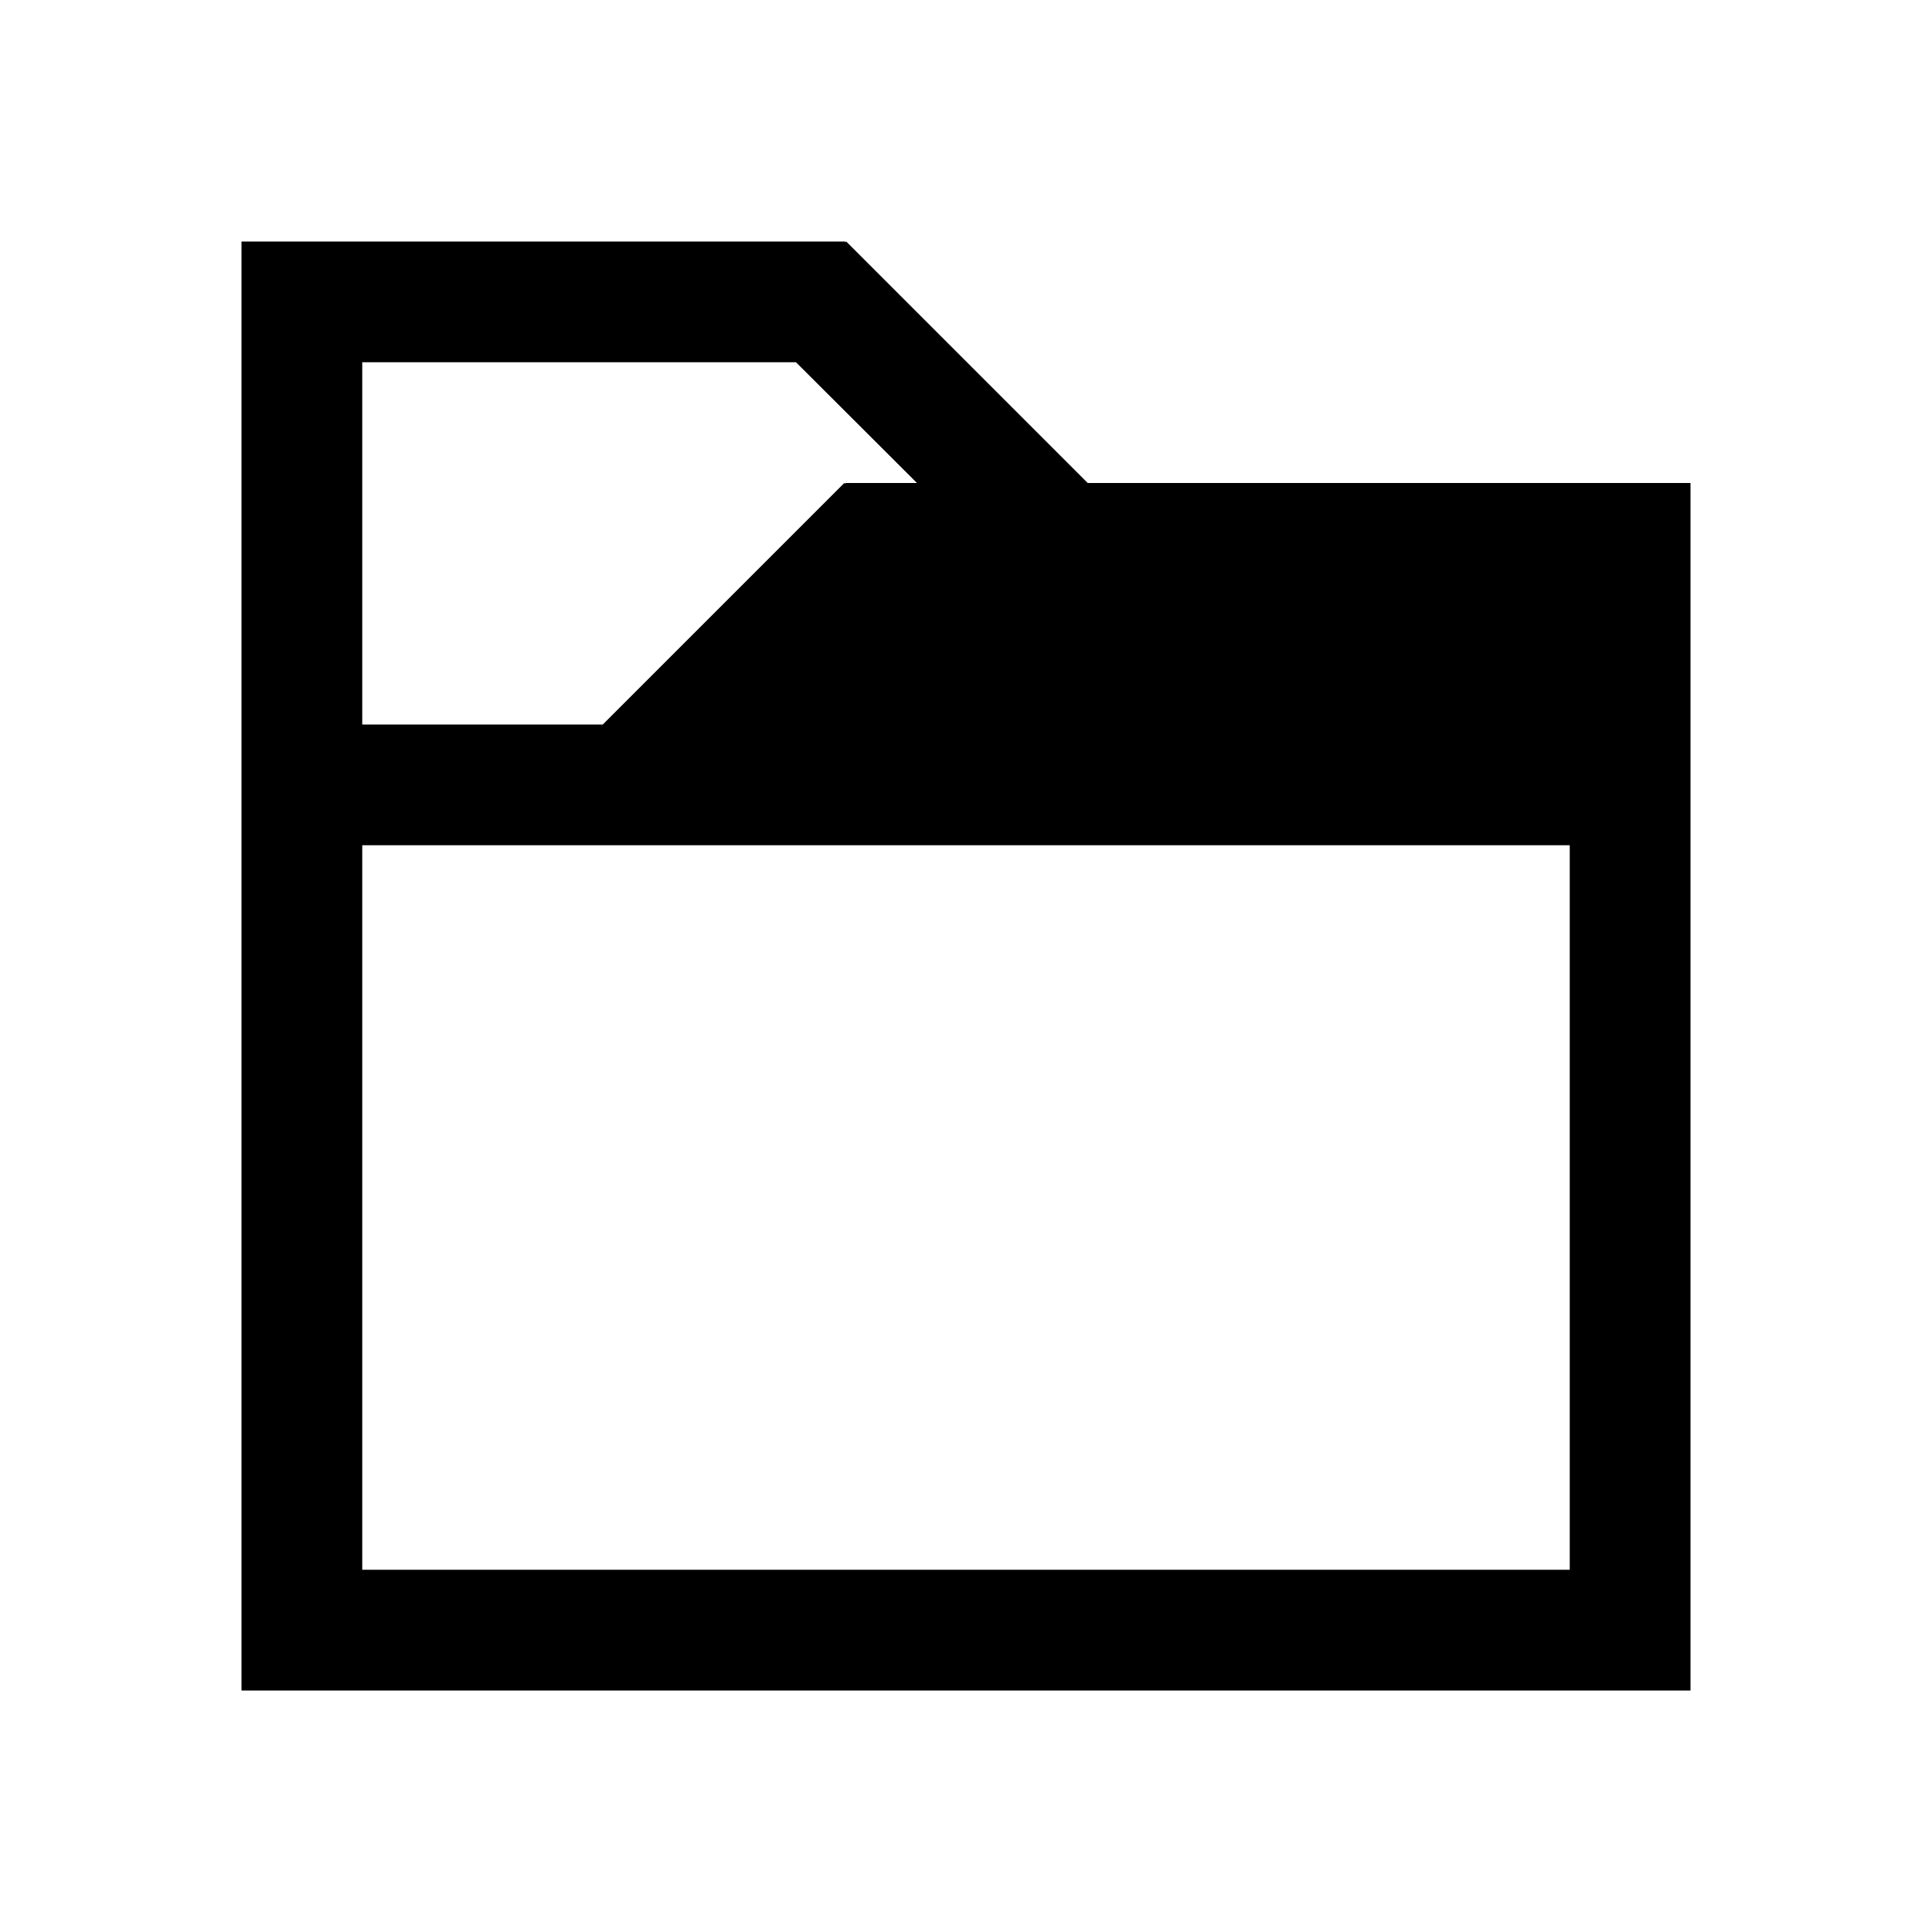
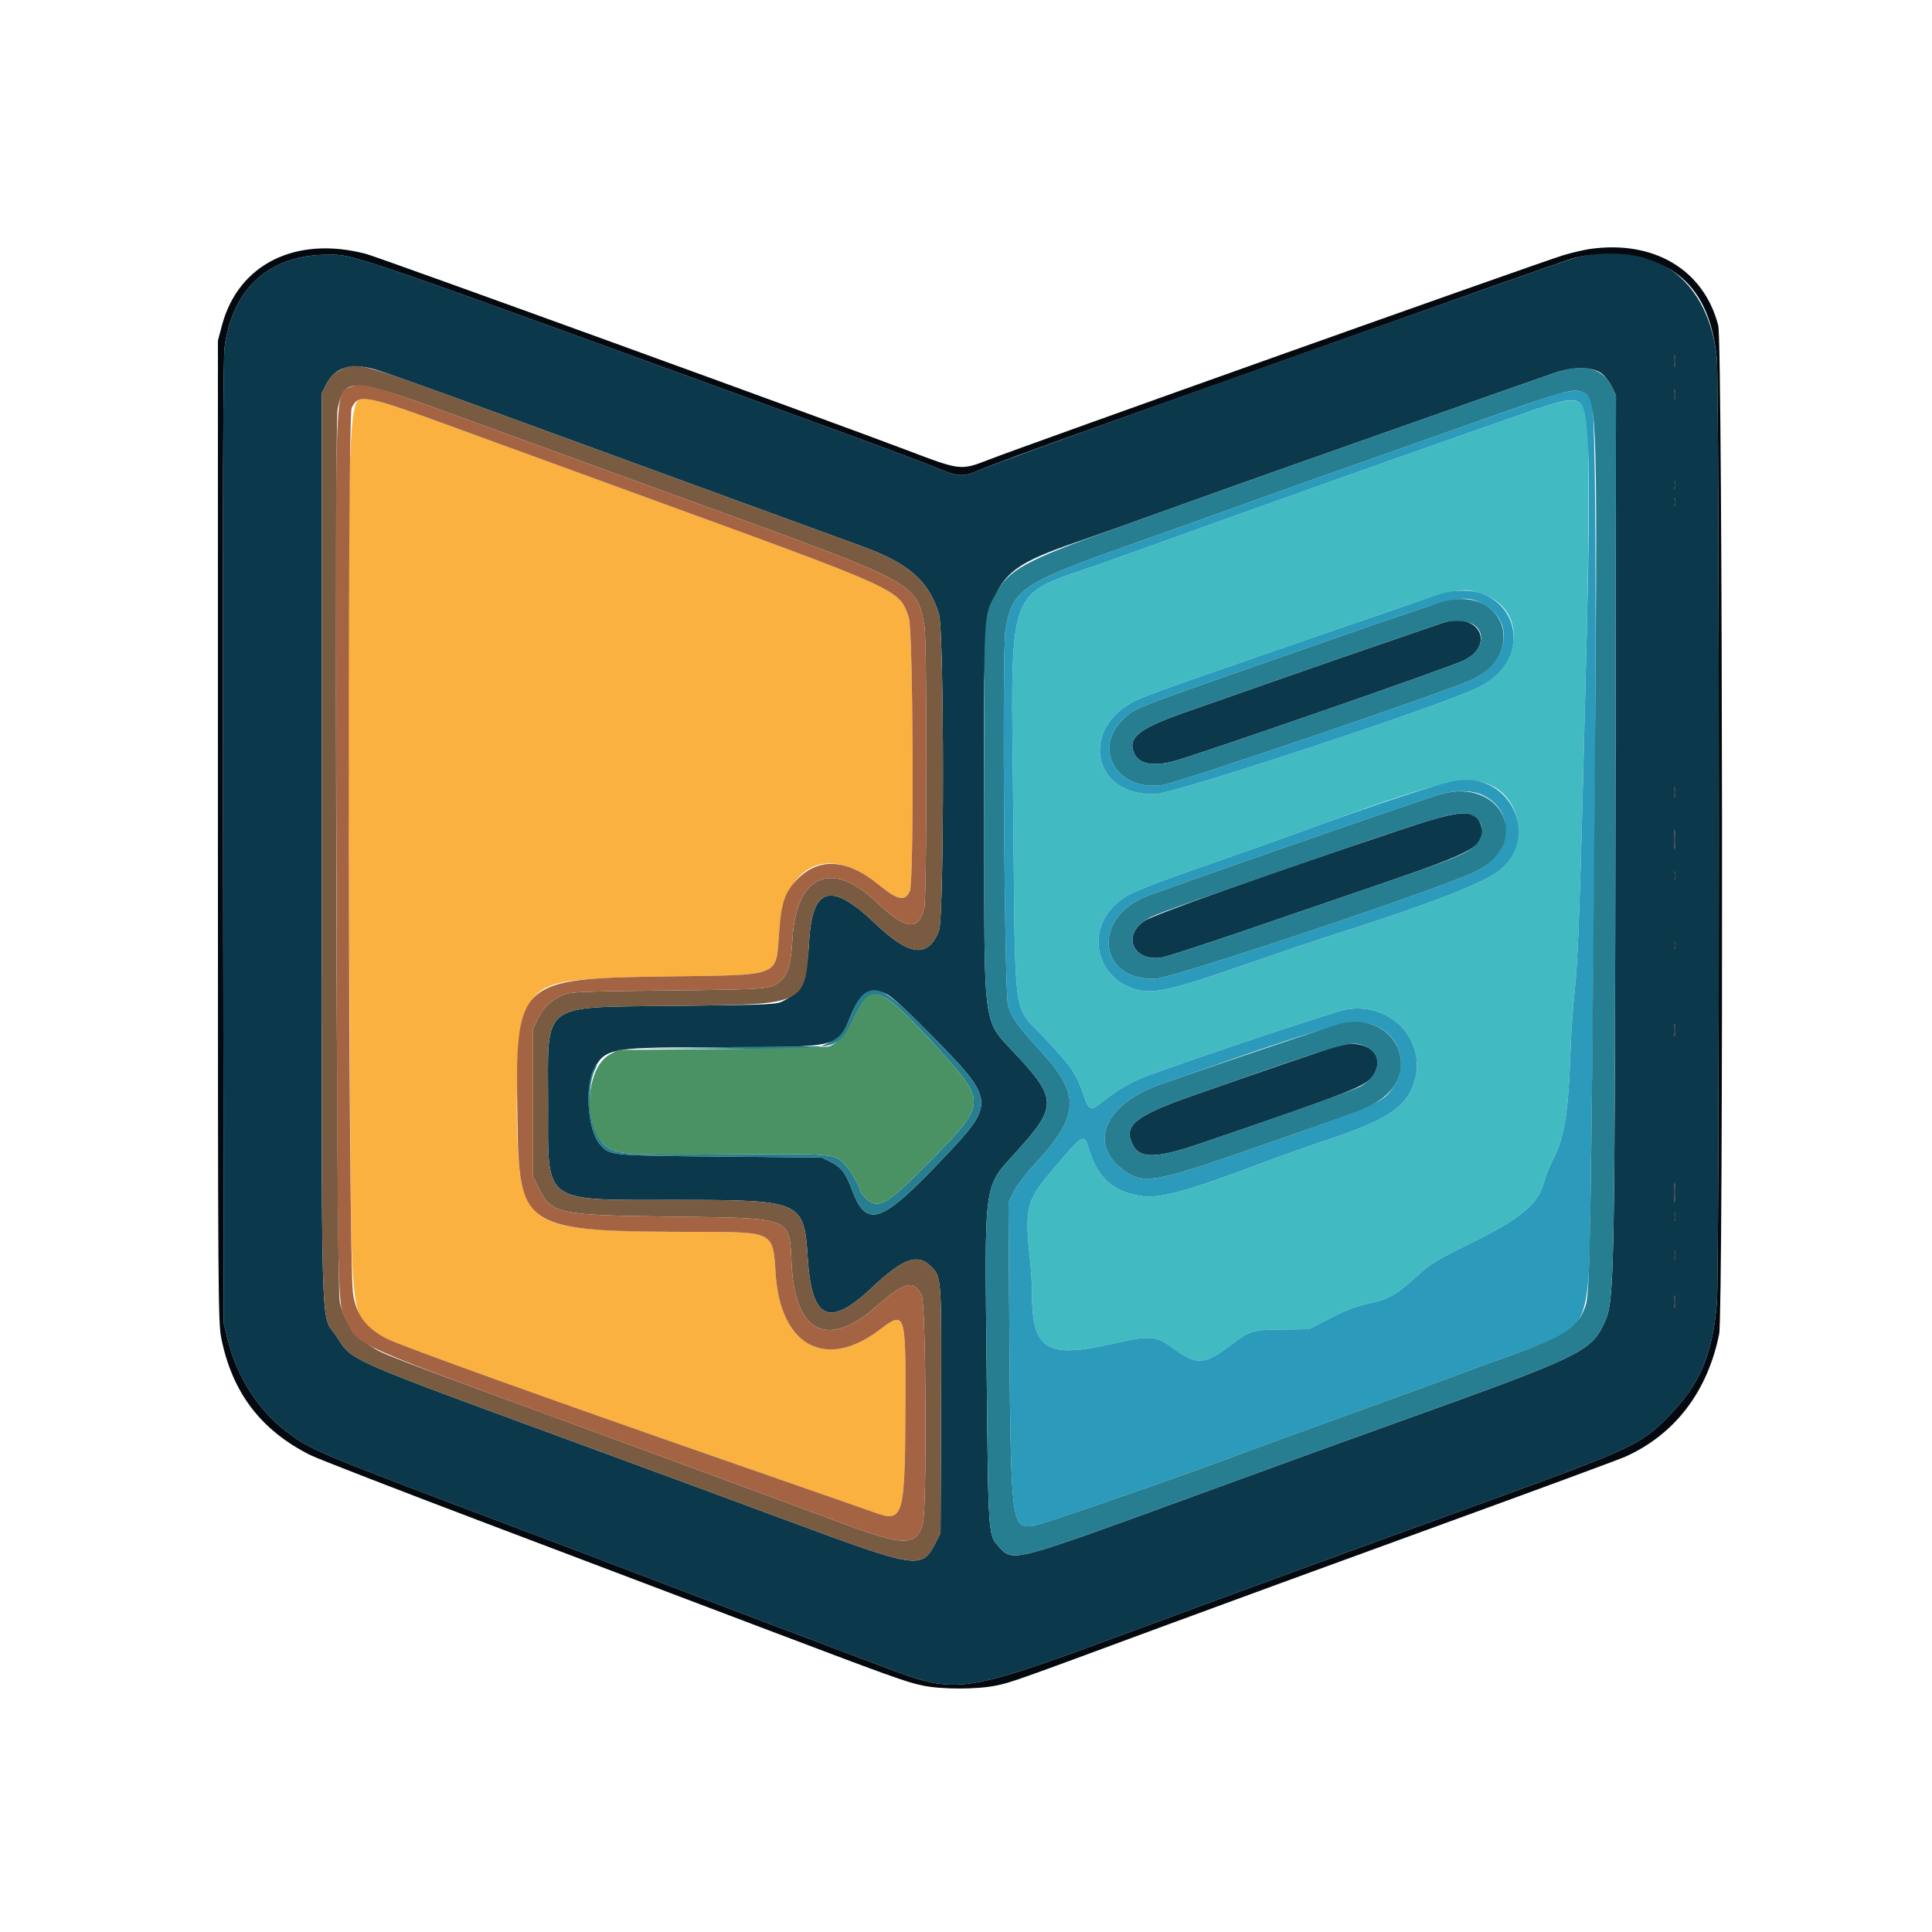
- <svg xmlns="http://www.w3.org/2000/svg" viewBox="0 0 16 16">
-   <defs id="defs1">
-     <style type="text/css" id="current-color-scheme">
- .ColorScheme-Text {
- color:#000;
- }
- </style>
-   </defs>
-   <path style="fill:currentColor;fill-opacity:1;stroke:none" d="m 2,2 v 1 3 1 6 1 h 12 v -1 -7 -1 -1 h -4.992 l -2,-2 -.008,.008 v -0.008 h -4 -1 z  m 1,1 h 3.592 l 1.002,1 h -0.594 v 0.008 l -.008,-.008 -2,2 h -1.992 v -3 z  m 0,4 h 10 v 6 h -10 v -6 z " class="ColorScheme-Text" />
+ <svg xmlns="http://www.w3.org/2000/svg" id="svg" version="1.1" width="400" height="400" viewBox="0, 0, 400,400">
+   <g id="svgg">
+     <path id="path0" d="M315.430 85.601 C 311.133 87.114,299.619 91.167,289.844 94.607 C 280.068 98.048,263.896 103.806,253.906 107.404 C 243.916 111.001,232.139 115.217,227.734 116.773 C 207.899 123.780,209.309 119.701,209.790 168.686 C 210.216 212.091,209.673 208.012,215.891 214.524 C 221.713 220.620,222.928 222.381,224.382 226.825 C 225.334 229.737,225.853 230.036,227.566 228.660 C 231.040 225.871,233.760 224.211,236.779 223.039 C 243.993 220.237,276.524 209.343,278.748 208.983 C 288.414 207.420,295.859 215.945,292.552 224.786 C 290.810 229.440,286.603 232.083,274.609 236.059 C 271.064 237.234,265.264 239.290,261.719 240.629 C 245.464 246.764,240.127 248.218,236.145 247.594 C 230.566 246.719,227.397 243.956,225.609 238.409 C 224.339 234.470,224.662 234.301,217.609 242.578 C 212.502 248.572,212.124 250.169,213.265 260.938 C 213.481 262.979,213.661 266.083,213.665 267.837 C 213.690 279.397,216.663 281.304,229.973 278.297 C 238.495 276.372,239.231 276.445,243.609 279.639 C 247.693 282.619,249.581 282.462,254.492 278.735 C 258.872 275.410,259.071 275.348,265.443 275.267 L 271.057 275.195 275.420 272.924 C 278.611 271.263,280.730 270.450,283.310 269.899 C 287.521 268.999,289.009 268.159,293.279 264.270 C 296.164 261.642,297.342 260.915,304.022 257.638 C 314.970 252.267,318.457 249.365,319.742 244.556 C 320.061 243.361,320.857 241.368,321.510 240.127 C 323.889 235.609,324.733 230.358,325.167 217.383 C 325.289 213.730,325.666 208.281,326.004 205.273 C 326.756 198.588,327.140 187.335,328.508 131.836 C 329.031 110.655,329.021 87.732,328.488 85.814 C 327.420 81.969,325.821 81.943,315.430 85.601 M306.472 122.840 C 316.007 125.685,315.593 137.696,305.797 142.449 C 297.876 146.292,243.774 164.139,239.343 164.371 C 226.210 165.057,223.265 150.720,235.352 144.935 C 236.641 144.318,242.529 142.145,248.438 140.106 C 254.346 138.067,267.604 133.478,277.899 129.908 C 302.080 121.524,302.068 121.527,306.472 122.840 M308.403 162.475 C 315.170 165.410,316.415 175.003,310.683 180.049 C 307.815 182.573,295.864 187.253,277.148 193.180 C 273.926 194.200,264.961 197.227,257.227 199.906 C 241.384 205.392,238.161 206.033,234.139 204.497 C 226.806 201.697,225.122 192.619,230.941 187.256 C 233.365 185.022,235.442 184.140,251.518 178.524 C 259.384 175.776,267.754 172.811,270.117 171.935 C 297.094 161.937,303.507 160.352,308.403 162.475 " stroke="none" fill="#42bac2" fill-rule="evenodd" />
+     <path id="path1" d="M74.337 82.796 C 71.939 83.820,71.743 99.075,72.483 226.953 C 72.760 274.994,72.509 273.313,79.993 277.105 C 83.168 278.714,113.925 289.773,152.930 303.330 C 169.391 309.051,179.053 312.422,180.811 313.055 C 187.199 315.359,187.393 314.652,187.464 288.828 C 187.511 271.919,187.296 271.360,182.227 275.239 C 171.027 283.810,161.534 278.735,160.586 263.672 C 160.040 255.005,160.194 255.089,144.816 255.051 C 114.417 254.978,111.004 254.124,108.224 245.898 C 106.414 240.543,106.650 214.264,108.546 209.977 C 111.590 203.097,113.910 202.494,138.672 202.151 C 161.909 201.830,160.624 202.341,161.300 193.135 C 162.347 178.886,171.401 174.533,181.971 183.198 C 185.886 186.408,187.399 186.711,188.380 184.483 C 189.256 182.492,189.056 130.425,188.163 127.863 C 186.097 121.944,187.063 122.386,133.594 102.918 C 121.025 98.342,103.482 91.942,94.607 88.695 C 78.633 82.850,76.003 82.085,74.337 82.796 " stroke="none" fill="#fbb13f" fill-rule="evenodd" />
+     <path id="path2" d="M328.906 52.760 C 326.113 53.252,326.702 53.057,307.422 59.844 C 254.631 78.427,207.689 95.247,202.539 97.427 C 199.377 98.765,198.258 98.696,194.039 96.904 C 192.054 96.060,182.871 92.615,173.633 89.249 C 70.492 51.660,73.604 52.734,67.843 52.734 C 55.823 52.734,48.089 59.671,46.496 71.881 C 46.187 74.252,46.099 103.504,46.189 174.609 L 46.315 274.023 47.171 277.472 C 49.044 285.022,53.530 292.033,59.243 296.337 C 64.517 300.312,64.936 300.487,109.180 317.179 C 119.922 321.232,131.523 325.631,134.961 326.954 C 140.877 329.232,174.789 342.074,183.583 345.367 C 198.174 350.830,199.342 350.663,232.813 338.305 C 262.094 327.494,276.696 322.151,304.883 311.935 C 337.630 300.065,339.559 299.185,345.090 293.614 C 351.892 286.762,354.491 280.811,355.460 269.870 C 356.012 263.628,356.002 79.616,355.449 74.162 C 353.874 58.635,343.422 50.207,328.906 52.760 M346.765 75.678 C 346.675 76.272,346.599 75.879,346.596 74.805 C 346.593 73.730,346.667 73.245,346.759 73.725 C 346.852 74.206,346.854 75.084,346.765 75.678 M77.743 76.505 C 79.135 76.903,87.744 79.962,96.875 83.303 C 106.006 86.643,127.451 94.477,144.531 100.711 C 161.611 106.945,177.020 112.577,178.772 113.226 C 188.330 116.767,192.303 120.307,194.399 127.148 C 195.502 130.748,195.508 189.808,194.406 192.665 C 192.182 198.427,188.311 197.989,181.166 191.166 C 172.129 182.535,168.217 183.548,167.540 194.696 C 167.047 202.805,166.067 205.161,162.365 207.139 C 160.767 207.993,160.430 208.010,140.430 208.249 C 111.386 208.597,113.477 207.024,113.477 228.516 C 113.477 249.595,111.869 248.417,140.641 248.430 C 165.951 248.441,166.504 248.692,167.236 260.489 C 168.026 273.241,171.660 274.952,180.416 266.697 C 186.986 260.503,189.971 259.424,192.778 262.231 C 194.945 264.399,194.953 264.516,194.835 292.075 L 194.727 317.383 193.750 319.316 C 190.880 324.996,190.204 324.898,163.100 314.845 C 152.780 311.017,135.635 304.689,125.000 300.783 C 69.847 280.524,73.225 282.000,69.585 276.550 C 66.332 271.679,66.602 280.839,66.602 175.185 L 66.602 81.424 67.588 79.508 C 69.383 76.020,72.659 75.051,77.743 76.505 M331.511 77.252 C 332.190 77.735,333.156 78.964,333.658 79.983 L 334.570 81.836 334.475 155.859 C 334.334 265.238,334.257 269.307,332.251 273.689 C 329.435 279.840,327.609 280.725,289.648 294.341 C 278.094 298.486,268.876 301.831,246.875 309.862 C 209.343 323.563,209.768 323.453,206.834 320.252 C 204.584 317.796,204.630 318.440,204.276 283.789 C 203.865 243.462,203.487 246.147,210.685 238.177 C 218.733 229.265,218.754 227.470,210.910 218.945 C 203.191 210.555,203.833 215.120,203.766 168.212 C 203.691 115.331,201.623 119.874,230.462 109.574 C 238.085 106.851,248.895 102.981,254.485 100.974 C 263.226 97.836,313.327 80.167,321.875 77.208 C 325.675 75.893,329.628 75.911,331.511 77.252 M346.760 82.520 C 346.667 83.003,346.591 82.607,346.591 81.641 C 346.591 80.674,346.667 80.278,346.760 80.762 C 346.853 81.245,346.853 82.036,346.760 82.520 M346.754 101.074 C 346.655 101.450,346.575 101.143,346.575 100.391 C 346.575 99.639,346.655 99.331,346.754 99.707 C 346.852 100.083,346.852 100.698,346.754 101.074 M346.754 104.590 C 346.655 104.966,346.575 104.658,346.575 103.906 C 346.575 103.154,346.655 102.847,346.754 103.223 C 346.852 103.599,346.852 104.214,346.754 104.590 M298.633 128.986 C 297.988 129.211,291.924 131.289,285.156 133.605 C 278.389 135.921,268.281 139.429,262.695 141.400 C 257.109 143.372,249.727 145.957,246.289 147.146 C 235.833 150.761,233.416 152.601,234.785 155.907 C 235.713 158.146,238.585 158.753,242.930 157.627 C 247.656 156.402,300.552 138.031,303.112 136.726 C 309.857 133.284,305.903 126.451,298.633 128.986 M346.760 164.941 C 346.667 165.425,346.591 165.029,346.591 164.063 C 346.591 163.096,346.667 162.700,346.760 163.184 C 346.853 163.667,346.853 164.458,346.760 164.941 M289.844 171.836 C 261.244 181.412,238.753 189.420,236.909 190.683 C 232.231 193.889,234.717 199.119,240.507 198.251 C 241.484 198.104,249.952 195.347,259.325 192.124 C 268.698 188.900,280.498 184.853,285.547 183.129 C 305.811 176.210,307.978 174.951,306.633 170.877 C 305.466 167.339,302.824 167.490,289.844 171.836 M346.770 175.488 C 346.688 176.401,346.621 175.654,346.621 173.828 C 346.621 172.002,346.688 171.255,346.770 172.168 C 346.853 173.081,346.853 174.575,346.770 175.488 M346.754 181.934 C 346.655 182.310,346.575 182.002,346.575 181.250 C 346.575 180.498,346.655 180.190,346.754 180.566 C 346.852 180.942,346.852 181.558,346.754 181.934 M346.754 196.387 C 346.655 196.763,346.575 196.455,346.575 195.703 C 346.575 194.951,346.655 194.644,346.754 195.020 C 346.852 195.396,346.852 196.011,346.754 196.387 M183.707 205.895 C 184.727 206.402,188.139 209.555,192.690 214.196 C 206.182 227.954,206.213 228.284,195.172 239.929 C 182.406 253.393,179.421 254.416,176.403 246.360 C 175.076 242.818,174.185 241.652,171.970 240.561 L 170.117 239.648 149.023 239.453 C 125.970 239.240,126.288 239.273,124.168 236.858 C 121.638 233.975,121.031 224.620,123.141 221.030 C 125.529 216.968,126.617 216.797,150.001 216.797 C 173.722 216.797,173.482 216.856,176.126 210.352 C 178.190 205.272,180.143 204.124,183.707 205.895 M346.764 214.355 C 346.675 214.946,346.601 214.463,346.601 213.281 C 346.601 212.100,346.675 211.616,346.764 212.207 C 346.854 212.798,346.854 213.765,346.764 214.355 M276.953 216.556 C 275.094 217.073,259.656 222.359,246.841 226.867 C 234.869 231.079,232.478 233.064,234.552 237.074 C 236.034 239.939,239.420 239.869,248.450 236.784 C 280.384 225.874,282.987 224.842,284.398 222.528 C 287.010 218.243,282.862 214.916,276.953 216.556 M346.770 248.535 C 346.688 249.448,346.621 248.701,346.621 246.875 C 346.621 245.049,346.688 244.302,346.770 245.215 C 346.853 246.128,346.853 247.622,346.770 248.535 M346.754 252.637 C 346.655 253.013,346.575 252.705,346.575 251.953 C 346.575 251.201,346.655 250.894,346.754 251.270 C 346.852 251.646,346.852 252.261,346.754 252.637 M346.761 260.640 C 346.667 261.126,346.587 260.820,346.583 259.961 C 346.579 259.102,346.655 258.704,346.753 259.077 C 346.851 259.451,346.854 260.154,346.761 260.640 M346.764 270.605 C 346.675 271.196,346.601 270.713,346.601 269.531 C 346.601 268.350,346.675 267.866,346.764 268.457 C 346.854 269.048,346.854 270.015,346.764 270.605 " stroke="none" fill="#0b394b" fill-rule="evenodd" />
+     <path id="path3" d="M319.336 82.584 C 316.543 83.522,309.512 85.962,303.711 88.007 C 279.706 96.470,260.737 103.203,254.492 105.476 C 250.840 106.805,241.436 110.161,233.594 112.934 C 211.409 120.777,209.488 122.108,208.157 130.549 C 207.450 135.030,207.954 205.807,208.710 208.250 C 209.456 210.662,210.906 212.682,215.405 217.578 C 223.783 226.694,223.573 230.908,214.242 241.016 C 212.227 243.198,210.399 245.611,209.803 246.875 L 208.789 249.023 208.917 267.773 C 209.244 315.673,209.277 316.016,213.481 316.016 C 214.727 316.016,245.202 305.462,258.398 300.461 C 261.836 299.158,271.504 295.632,279.883 292.625 C 288.262 289.618,297.754 286.162,300.977 284.943 C 304.199 283.725,309.956 281.616,313.769 280.256 C 329.491 274.649,328.893 275.911,329.315 247.461 C 330.610 160.206,330.706 84.895,329.525 82.943 C 327.955 80.349,326.183 80.286,319.336 82.584 M327.318 83.568 C 329.059 85.309,329.357 97.402,328.508 131.836 C 327.140 187.335,326.756 198.588,326.004 205.273 C 325.666 208.281,325.289 213.730,325.167 217.383 C 324.733 230.358,323.889 235.609,321.510 240.127 C 320.857 241.368,320.061 243.361,319.742 244.556 C 318.457 249.365,314.970 252.267,304.022 257.638 C 297.342 260.915,296.164 261.642,293.279 264.270 C 289.009 268.159,287.521 268.999,283.310 269.899 C 280.730 270.450,278.611 271.263,275.420 272.924 L 271.057 275.195 265.443 275.267 C 259.071 275.348,258.872 275.410,254.492 278.735 C 249.581 282.462,247.693 282.619,243.609 279.639 C 239.231 276.445,238.495 276.372,229.973 278.297 C 216.663 281.304,213.690 279.397,213.665 267.837 C 213.661 266.083,213.481 262.979,213.265 260.938 C 212.124 250.169,212.502 248.572,217.609 242.578 C 224.662 234.301,224.339 234.470,225.609 238.409 C 227.397 243.956,230.566 246.719,236.145 247.594 C 240.127 248.218,245.464 246.764,261.719 240.629 C 265.264 239.290,271.064 237.234,274.609 236.059 C 286.603 232.083,290.810 229.440,292.552 224.786 C 295.859 215.945,288.414 207.420,278.748 208.983 C 276.524 209.343,243.993 220.237,236.779 223.039 C 233.760 224.211,231.040 225.871,227.566 228.660 C 225.853 230.036,225.334 229.737,224.382 226.825 C 222.928 222.381,221.713 220.620,215.891 214.524 C 209.673 208.012,210.216 212.091,209.790 168.686 C 209.309 119.701,207.899 123.780,227.734 116.773 C 232.139 115.217,243.916 111.001,253.906 107.404 C 263.896 103.806,280.068 98.048,289.844 94.607 C 299.619 91.167,311.133 87.114,315.430 85.601 C 323.835 82.642,326.018 82.268,327.318 83.568 M298.602 122.877 C 297.511 123.174,288.195 126.338,277.899 129.908 C 267.604 133.478,254.346 138.067,248.438 140.106 C 242.529 142.145,236.641 144.318,235.352 144.935 C 223.265 150.720,226.210 165.057,239.343 164.371 C 243.774 164.139,297.876 146.292,305.797 142.449 C 319.432 135.834,313.207 118.899,298.602 122.877 M306.990 124.983 C 313.801 128.476,312.374 137.351,304.439 140.860 C 298.280 143.584,244.285 161.947,240.795 162.504 C 231.260 164.027,225.938 154.890,232.767 148.721 C 235.416 146.327,232.219 147.526,284.570 129.299 C 301.368 123.451,303.285 123.082,306.990 124.983 M301.758 161.591 C 298.229 162.098,284.919 166.449,270.117 171.935 C 267.754 172.811,259.384 175.776,251.518 178.524 C 235.442 184.140,233.365 185.022,230.941 187.256 C 225.122 192.619,226.806 201.697,234.139 204.497 C 238.161 206.033,241.384 205.392,257.227 199.906 C 264.961 197.227,273.926 194.200,277.148 193.180 C 295.864 187.253,307.815 182.573,310.683 180.049 C 318.830 172.877,312.619 160.033,301.758 161.591 M307.238 164.754 C 313.875 168.156,312.978 176.645,305.584 180.408 C 299.077 183.720,243.169 202.440,239.258 202.616 C 227.758 203.136,225.882 190.730,236.719 185.825 C 239.040 184.775,294.719 165.416,298.242 164.434 C 301.586 163.503,305.036 163.625,307.238 164.754 M285.628 212.794 C 289.991 215.129,291.349 220.520,288.648 224.779 C 286.398 228.327,285.771 228.606,259.720 237.667 C 238.623 245.004,236.611 245.327,232.350 242.060 C 225.256 236.622,228.881 228.538,240.211 224.529 C 277.669 211.277,281.124 210.384,285.628 212.794 " stroke="none" fill="#2b9abb" fill-rule="evenodd" />
+     <path id="path4" d="M329.102 51.561 C 327.813 51.749,325.352 52.331,323.633 52.854 C 318.432 54.437,212.574 92.107,204.688 95.181 C 198.912 97.432,198.859 97.426,187.891 93.250 C 172.843 87.520,78.458 53.267,75.781 52.564 C 61.284 48.756,49.349 54.661,45.970 67.314 L 45.117 70.508 45.117 172.070 C 45.117 268.834,45.151 273.798,45.830 277.139 C 48.115 288.378,54.051 296.150,64.258 301.264 C 65.762 302.017,82.197 308.392,100.781 315.429 C 119.365 322.466,144.063 331.821,155.664 336.219 C 184.445 347.129,187.632 348.277,191.097 348.990 C 195.003 349.793,202.263 349.793,206.169 348.990 C 209.365 348.333,209.692 348.217,240.234 336.921 C 251.084 332.909,276.660 323.555,297.070 316.135 C 317.480 308.715,335.248 302.162,336.554 301.572 C 346.791 296.951,353.548 288.097,355.937 276.172 C 356.847 271.628,356.668 70.986,355.751 67.408 C 352.779 55.821,342.368 49.630,329.102 51.561 M340.234 53.345 C 349.524 56.094,354.276 62.596,355.449 74.162 C 356.002 79.616,356.012 263.628,355.460 269.870 C 354.491 280.811,351.892 286.762,345.090 293.614 C 339.559 299.185,337.630 300.065,304.883 311.935 C 276.696 322.151,262.094 327.494,232.813 338.305 C 199.342 350.663,198.174 350.830,183.583 345.367 C 174.789 342.074,140.877 329.232,134.961 326.954 C 131.523 325.631,119.922 321.232,109.180 317.179 C 64.936 300.487,64.517 300.312,59.243 296.337 C 53.530 292.033,49.044 285.022,47.171 277.472 L 46.315 274.023 46.189 174.609 C 46.099 103.504,46.187 74.252,46.496 71.881 C 48.089 59.671,55.823 52.734,67.843 52.734 C 73.604 52.734,70.492 51.660,173.633 89.249 C 182.871 92.615,192.054 96.060,194.039 96.904 C 198.258 98.696,199.377 98.765,202.539 97.427 C 203.828 96.881,207.520 95.465,210.742 94.279 C 226.515 88.476,320.306 55.172,325.391 53.569 C 329.561 52.254,336.209 52.154,340.234 53.345 M346.596 74.805 C 346.599 75.879,346.675 76.272,346.765 75.678 C 346.854 75.084,346.852 74.206,346.759 73.725 C 346.667 73.245,346.593 73.730,346.596 74.805 M346.591 81.641 C 346.591 82.607,346.667 83.003,346.760 82.520 C 346.853 82.036,346.853 81.245,346.760 80.762 C 346.667 80.278,346.591 80.674,346.591 81.641 M346.575 100.391 C 346.575 101.143,346.655 101.450,346.754 101.074 C 346.852 100.698,346.852 100.083,346.754 99.707 C 346.655 99.331,346.575 99.639,346.575 100.391 M346.575 103.906 C 346.575 104.658,346.655 104.966,346.754 104.590 C 346.852 104.214,346.852 103.599,346.754 103.223 C 346.655 102.847,346.575 103.154,346.575 103.906 M346.591 164.063 C 346.591 165.029,346.667 165.425,346.760 164.941 C 346.853 164.458,346.853 163.667,346.760 163.184 C 346.667 162.700,346.591 163.096,346.591 164.063 M346.621 173.828 C 346.621 175.654,346.688 176.401,346.770 175.488 C 346.853 174.575,346.853 173.081,346.770 172.168 C 346.688 171.255,346.621 172.002,346.621 173.828 M346.575 181.250 C 346.575 182.002,346.655 182.310,346.754 181.934 C 346.852 181.558,346.852 180.942,346.754 180.566 C 346.655 180.190,346.575 180.498,346.575 181.250 M346.575 195.703 C 346.575 196.455,346.655 196.763,346.754 196.387 C 346.852 196.011,346.852 195.396,346.754 195.020 C 346.655 194.644,346.575 194.951,346.575 195.703 M346.601 213.281 C 346.601 214.463,346.675 214.946,346.764 214.355 C 346.854 213.765,346.854 212.798,346.764 212.207 C 346.675 211.616,346.601 212.100,346.601 213.281 M346.621 246.875 C 346.621 248.701,346.688 249.448,346.770 248.535 C 346.853 247.622,346.853 246.128,346.770 245.215 C 346.688 244.302,346.621 245.049,346.621 246.875 M346.575 251.953 C 346.575 252.705,346.655 253.013,346.754 252.637 C 346.852 252.261,346.852 251.646,346.754 251.270 C 346.655 250.894,346.575 251.201,346.575 251.953 M346.583 259.961 C 346.587 260.820,346.667 261.126,346.761 260.640 C 346.854 260.154,346.851 259.451,346.753 259.077 C 346.655 258.704,346.579 259.102,346.583 259.961 M346.601 269.531 C 346.601 270.713,346.675 271.196,346.764 270.605 C 346.854 270.015,346.854 269.048,346.764 268.457 C 346.675 267.866,346.601 268.350,346.601 269.531 " stroke="none" fill="#04090f" fill-rule="evenodd" />
+     <path id="path5" d="M70.286 76.687 C 69.034 77.349,68.309 78.107,67.588 79.508 L 66.602 81.424 66.602 175.185 C 66.602 280.839,66.332 271.679,69.585 276.550 C 73.225 282.000,69.847 280.524,125.000 300.783 C 135.635 304.689,152.780 311.017,163.100 314.845 C 190.204 324.898,190.880 324.996,193.750 319.316 L 194.727 317.383 194.835 292.075 C 194.953 264.516,194.945 264.399,192.778 262.231 C 189.971 259.424,186.986 260.503,180.416 266.697 C 171.660 274.952,168.026 273.241,167.236 260.489 C 166.504 248.692,165.951 248.441,140.641 248.430 C 111.869 248.417,113.477 249.595,113.477 228.516 C 113.477 207.024,111.386 208.597,140.430 208.249 C 167.196 207.929,166.722 208.166,167.540 194.696 C 168.217 183.548,172.129 182.535,181.166 191.166 C 188.311 197.989,192.182 198.427,194.406 192.665 C 195.508 189.808,195.502 130.748,194.399 127.148 C 192.303 120.307,188.330 116.767,178.772 113.226 C 177.020 112.577,161.611 106.945,144.531 100.711 C 127.451 94.477,106.006 86.643,96.875 83.303 C 74.281 75.037,73.686 74.889,70.286 76.687 M94.141 85.926 C 103.057 89.189,125.820 97.485,144.727 104.360 C 190.160 120.883,189.688 120.627,191.403 129.672 C 191.944 132.521,191.916 185.533,191.373 187.891 C 190.224 192.878,187.559 192.556,181.360 186.682 C 172.168 177.971,164.896 181.160,164.081 194.259 C 163.742 199.711,163.229 201.572,161.671 203.001 C 159.690 204.820,159.458 204.840,138.281 205.067 C 120.168 205.261,118.010 205.351,116.623 205.974 C 114.004 207.148,112.454 208.603,111.379 210.896 L 110.352 213.086 110.352 228.320 L 110.352 243.555 111.468 245.829 C 114.191 251.373,115.156 251.583,139.453 251.895 C 164.270 252.214,163.421 251.871,163.899 261.756 C 164.591 276.070,171.371 279.356,181.609 270.340 C 187.308 265.322,189.176 264.881,190.820 268.166 C 191.735 269.994,191.950 312.156,191.061 315.457 C 189.807 320.113,187.181 320.125,174.805 315.533 C 159.410 309.820,140.943 303.004,127.930 298.231 C 78.656 280.159,79.525 280.490,76.758 278.724 C 73.263 276.492,71.197 273.533,70.339 269.531 C 69.661 266.367,69.227 87.840,69.890 84.692 C 71.300 77.994,72.660 78.063,94.141 85.926 " stroke="none" fill="#785b41" fill-rule="evenodd" />
+     <path id="path6" d="M321.875 77.208 C 313.327 80.167,263.226 97.836,254.485 100.974 C 248.895 102.981,238.085 106.851,230.462 109.574 C 212.302 116.059,208.856 117.952,206.170 122.914 C 203.585 127.690,203.705 125.433,203.766 168.212 C 203.833 215.120,203.191 210.555,210.910 218.945 C 218.754 227.470,218.733 229.265,210.685 238.177 C 203.487 246.147,203.865 243.462,204.276 283.789 C 204.630 318.440,204.584 317.796,206.834 320.252 C 209.768 323.453,209.343 323.563,246.875 309.862 C 268.876 301.831,278.094 298.486,289.648 294.341 C 327.609 280.725,329.435 279.840,332.251 273.689 C 334.257 269.307,334.334 265.238,334.475 155.859 L 334.570 81.836 333.658 79.983 C 331.762 76.134,327.726 75.183,321.875 77.208 M327.847 81.283 C 330.745 82.604,330.815 85.490,330.077 172.852 C 329.380 255.419,329.156 267.726,328.305 270.234 C 326.764 274.779,324.232 276.525,313.769 280.256 C 309.956 281.616,304.199 283.725,300.977 284.943 C 297.754 286.162,288.262 289.618,279.883 292.625 C 271.504 295.632,261.836 299.158,258.398 300.461 C 245.202 305.462,214.727 316.016,213.481 316.016 C 209.277 316.016,209.244 315.673,208.917 267.773 L 208.789 249.023 209.803 246.875 C 210.399 245.611,212.227 243.198,214.242 241.016 C 223.573 230.908,223.783 226.694,215.405 217.578 C 210.906 212.682,209.456 210.662,208.710 208.250 C 207.954 205.807,207.450 135.030,208.157 130.549 C 209.488 122.108,211.409 120.777,233.594 112.934 C 241.436 110.161,250.840 106.805,254.492 105.476 C 260.737 103.203,279.706 96.470,303.711 88.007 C 324.682 80.614,325.734 80.321,327.847 81.283 M299.414 124.400 C 298.125 124.701,291.445 126.906,284.570 129.299 C 232.219 147.526,235.416 146.327,232.767 148.721 C 225.938 154.890,231.260 164.027,240.795 162.504 C 244.285 161.947,298.280 143.584,304.439 140.860 C 316.143 135.684,311.815 121.505,299.414 124.400 M304.695 129.106 C 307.868 130.747,307.043 134.720,303.112 136.726 C 300.552 138.031,247.656 156.402,242.930 157.627 C 238.585 158.753,235.713 158.146,234.785 155.907 C 233.416 152.601,235.833 150.761,246.289 147.146 C 249.727 145.957,257.109 143.372,262.695 141.400 C 268.281 139.429,278.389 135.921,285.156 133.605 C 291.924 131.289,297.988 129.211,298.633 128.986 C 300.379 128.377,303.402 128.437,304.695 129.106 M298.242 164.434 C 294.719 165.416,239.040 184.775,236.719 185.825 C 225.882 190.730,227.758 203.136,239.258 202.616 C 243.169 202.440,299.077 183.720,305.584 180.408 C 317.327 174.431,311.088 160.856,298.242 164.434 M305.065 168.939 C 306.681 169.774,307.284 171.810,306.442 173.585 C 305.214 176.173,303.124 177.128,285.547 183.129 C 280.498 184.853,268.698 188.900,259.325 192.124 C 249.952 195.347,241.484 198.104,240.507 198.251 C 234.717 199.119,232.231 193.889,236.909 190.683 C 238.598 189.526,239.238 189.288,260.938 181.749 C 300.512 167.999,302.264 167.490,305.065 168.939 M178.617 206.029 C 177.958 206.584,177.051 208.088,176.439 209.642 C 174.890 213.579,174.115 214.633,172.011 215.669 L 170.117 216.602 150.195 216.807 L 130.273 217.013 149.805 217.098 C 174.491 217.206,173.581 217.424,176.887 210.601 C 180.486 203.173,182.259 203.866,194.604 217.521 C 204.204 228.141,204.177 228.530,193.055 239.909 C 183.733 249.445,181.863 250.558,179.293 248.102 C 178.651 247.488,178.125 246.775,178.125 246.517 C 178.125 245.849,176.252 242.551,175.256 241.466 C 172.794 238.784,173.457 238.852,151.153 239.009 C 128.437 239.169,127.457 239.087,124.959 236.830 C 122.230 234.365,121.197 225.447,123.181 221.484 C 123.711 220.427,123.727 220.292,123.253 220.886 C 120.932 223.800,121.506 233.825,124.168 236.858 C 126.288 239.273,125.970 239.240,149.023 239.453 L 170.117 239.648 171.970 240.561 C 174.185 241.652,175.076 242.818,176.403 246.360 C 179.421 254.416,182.406 253.393,195.172 239.929 C 206.213 228.284,206.182 227.954,192.690 214.196 C 183.615 204.941,181.422 203.669,178.617 206.029 M278.320 211.748 C 276.790 212.011,253.772 219.731,240.211 224.529 C 228.881 228.538,225.256 236.622,232.350 242.060 C 236.611 245.327,238.623 245.004,259.720 237.667 C 281.449 230.109,283.176 229.454,285.529 227.869 C 294.499 221.829,289.156 209.881,278.320 211.748 M282.579 216.560 C 286.272 218.103,285.918 222.433,281.907 224.783 C 280.363 225.688,269.052 229.745,248.450 236.784 C 239.420 239.869,236.034 239.939,234.552 237.074 C 232.478 233.064,234.869 231.079,246.841 226.867 C 278.706 215.657,279.718 215.365,282.579 216.560 " stroke="none" fill="#267e90" fill-rule="evenodd" />
+     <path id="path7" d="M179.350 206.491 C 178.853 206.839,177.694 208.747,176.773 210.731 C 175.146 214.237,173.948 215.627,171.680 216.640 C 171.250 216.832,161.230 217.077,149.414 217.186 L 127.930 217.383 126.177 218.364 C 121.353 221.065,120.574 232.869,124.959 236.830 C 127.457 239.087,128.437 239.169,151.153 239.009 C 173.457 238.852,172.794 238.784,175.256 241.466 C 176.252 242.551,178.125 245.849,178.125 246.517 C 178.125 246.775,178.651 247.488,179.293 248.102 C 181.863 250.558,183.733 249.445,193.055 239.909 C 204.179 228.528,204.206 228.136,194.596 217.521 C 184.594 206.472,182.028 204.616,179.350 206.491 " stroke="none" fill="#4a9164" fill-rule="evenodd" />
+     <path id="path8" d="M72.808 80.046 C 69.189 81.614,69.393 75.336,69.650 177.148 C 69.888 271.219,69.861 269.824,71.535 273.134 C 74.450 278.897,70.872 277.304,127.930 298.231 C 140.943 303.004,159.410 309.820,174.805 315.533 C 187.181 320.125,189.807 320.113,191.061 315.457 C 191.950 312.156,191.735 269.994,190.820 268.166 C 189.176 264.881,187.308 265.322,181.609 270.340 C 171.371 279.356,164.591 276.070,163.899 261.756 C 163.421 251.871,164.270 252.214,139.453 251.895 C 115.156 251.583,114.191 251.373,111.468 245.829 L 110.352 243.555 110.352 228.320 L 110.352 213.086 111.379 210.896 C 112.454 208.603,114.004 207.148,116.623 205.974 C 118.010 205.351,120.168 205.261,138.281 205.067 C 159.458 204.840,159.690 204.820,161.671 203.001 C 163.229 201.572,163.742 199.711,164.081 194.259 C 164.896 181.160,172.168 177.971,181.360 186.682 C 187.559 192.556,190.224 192.878,191.373 187.891 C 191.916 185.533,191.944 132.521,191.403 129.672 C 189.688 120.627,190.160 120.883,144.727 104.360 C 125.820 97.485,103.057 89.189,94.141 85.926 C 77.821 79.952,74.890 79.145,72.808 80.046 M94.607 88.695 C 103.482 91.942,121.025 98.342,133.594 102.918 C 187.063 122.386,186.097 121.944,188.163 127.863 C 189.056 130.425,189.256 182.492,188.380 184.483 C 187.399 186.711,185.886 186.408,181.971 183.198 C 175.217 177.661,169.227 177.412,164.673 182.477 C 162.406 184.999,161.744 187.089,161.300 193.135 C 160.624 202.341,161.909 201.830,138.672 202.151 C 106.899 202.591,106.684 202.792,107.124 231.641 C 107.475 254.630,108.009 254.962,144.816 255.051 C 160.194 255.089,160.040 255.005,160.586 263.672 C 161.534 278.735,171.027 283.810,182.227 275.239 C 187.296 271.360,187.511 271.919,187.464 288.828 C 187.393 314.652,187.199 315.359,180.811 313.055 C 179.053 312.422,169.391 309.051,152.930 303.330 C 113.925 289.773,83.168 278.714,79.993 277.105 C 75.756 274.958,73.708 272.175,73.079 267.708 C 72.103 260.777,71.852 86.307,72.816 84.444 C 74.366 81.447,75.290 81.627,94.607 88.695 " stroke="none" fill="#a46444" fill-rule="evenodd" />
+   </g>
</svg>
